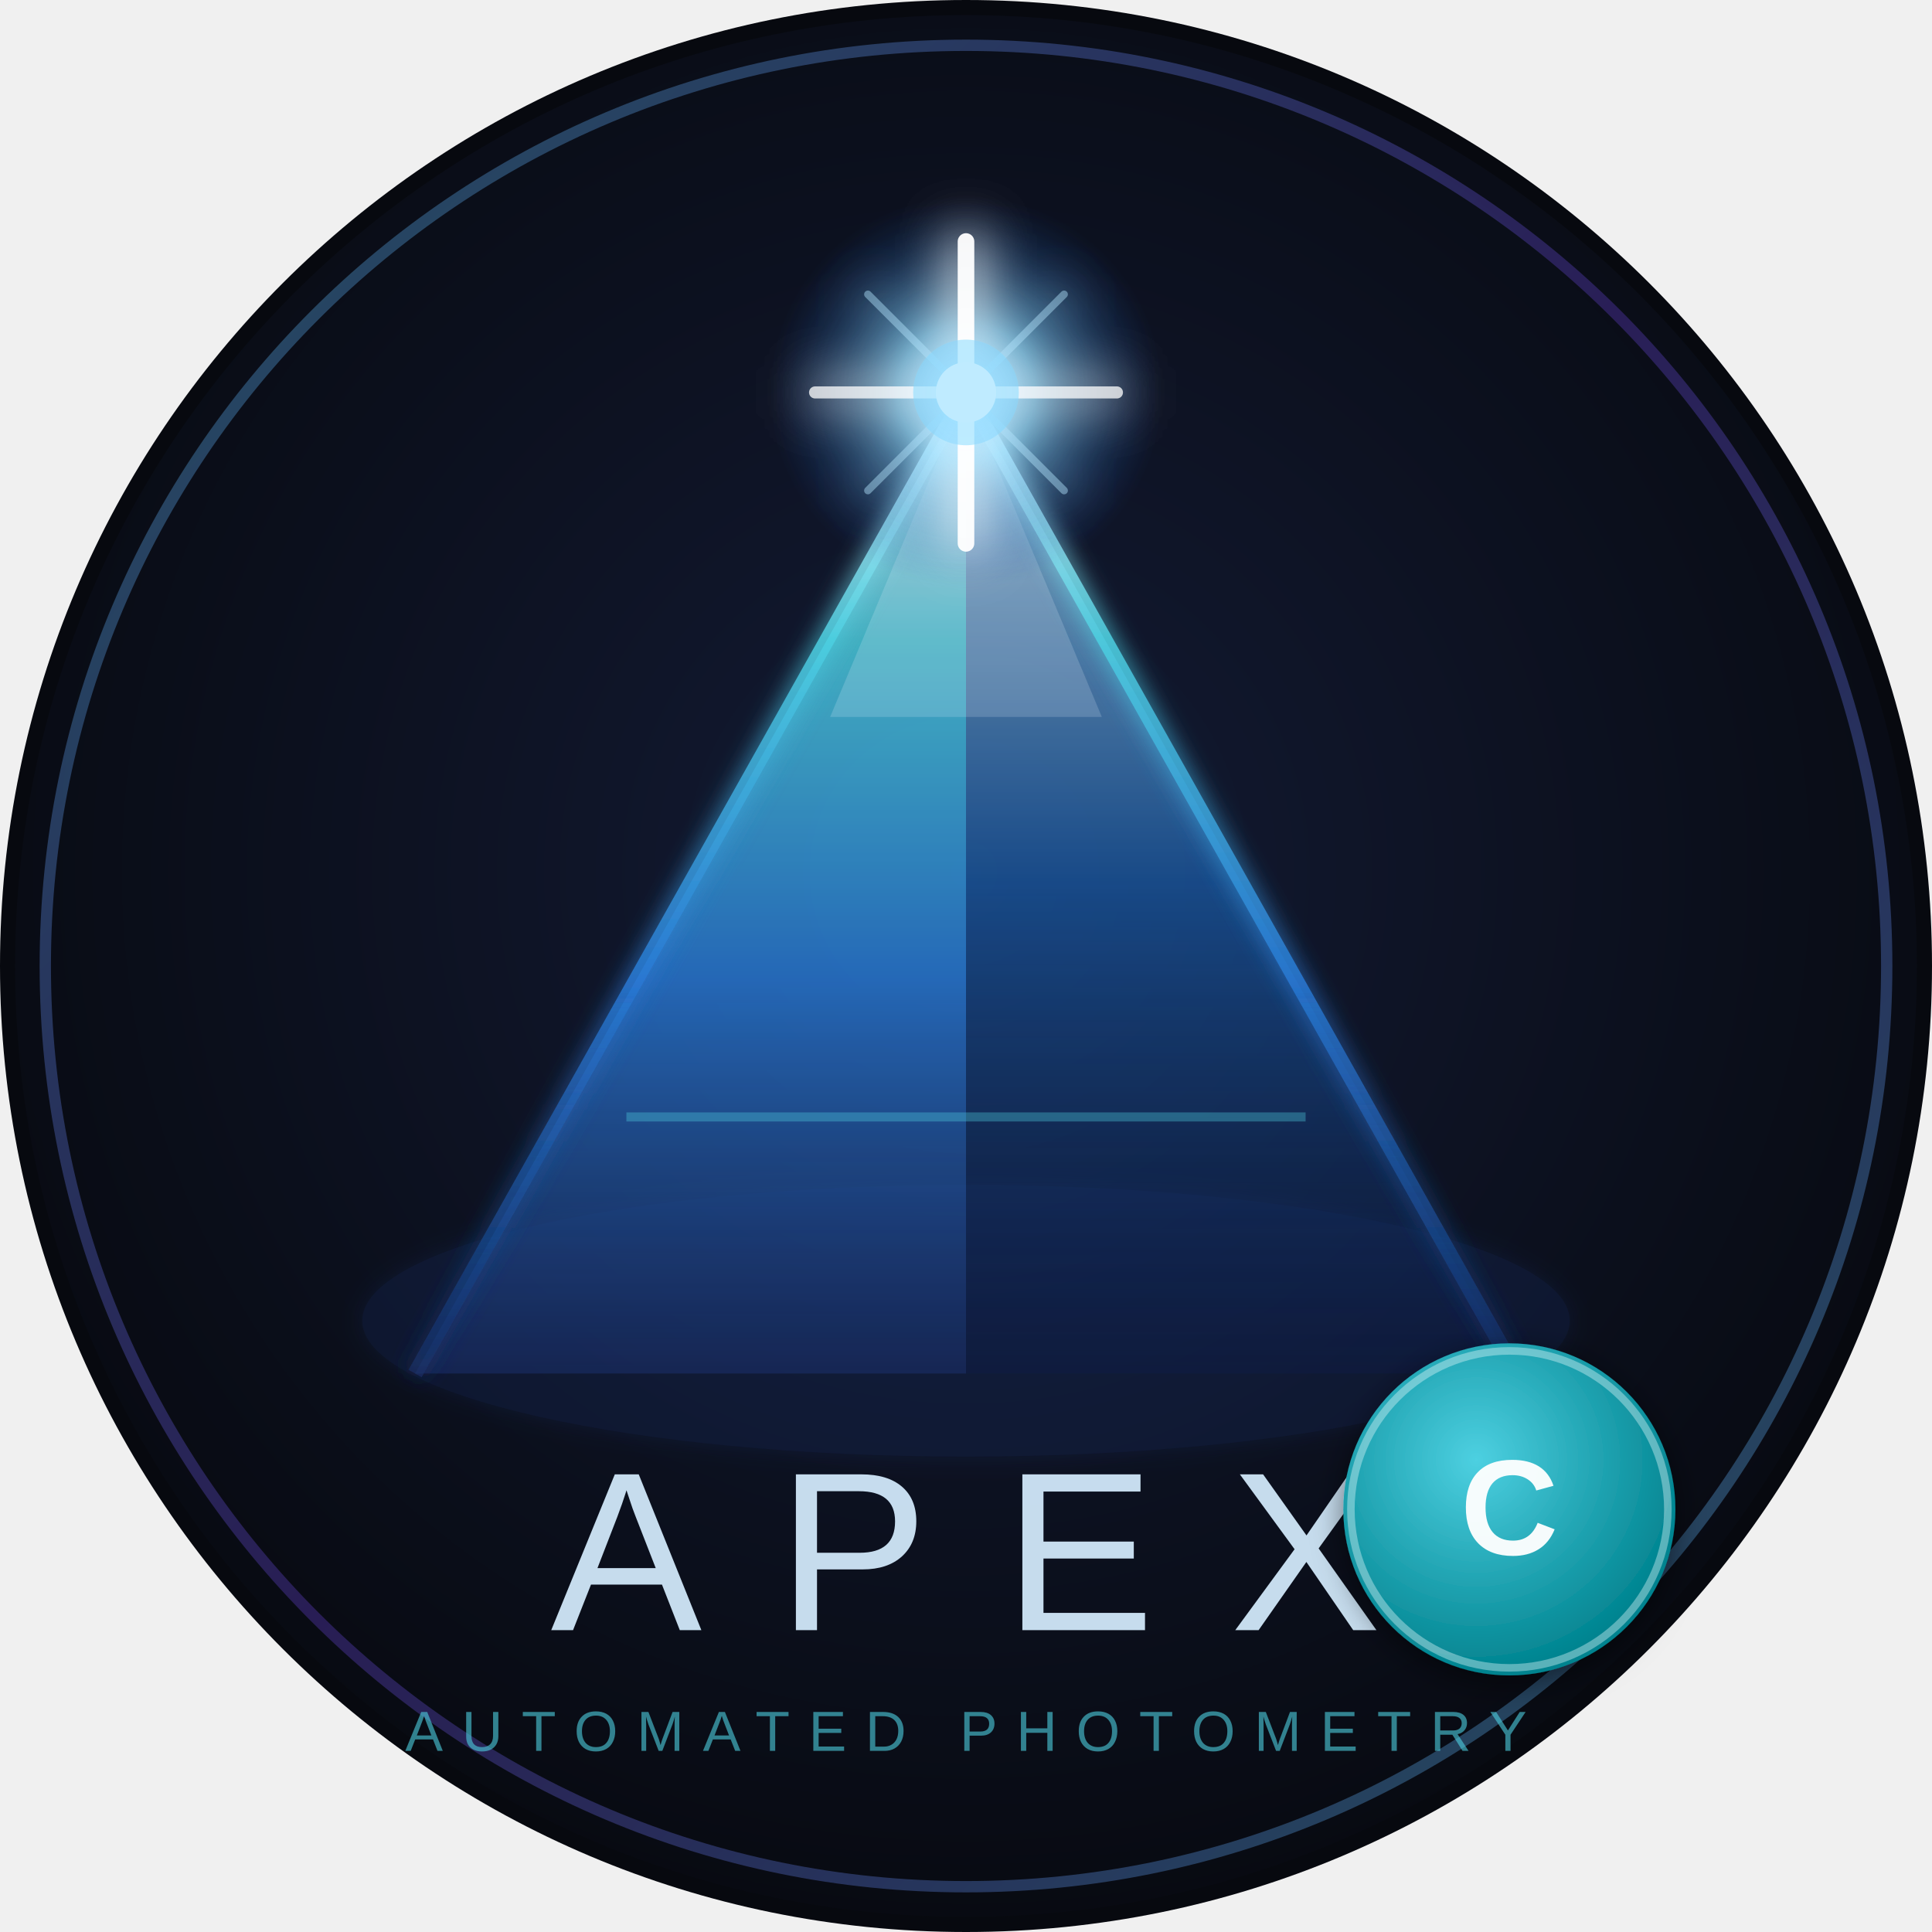
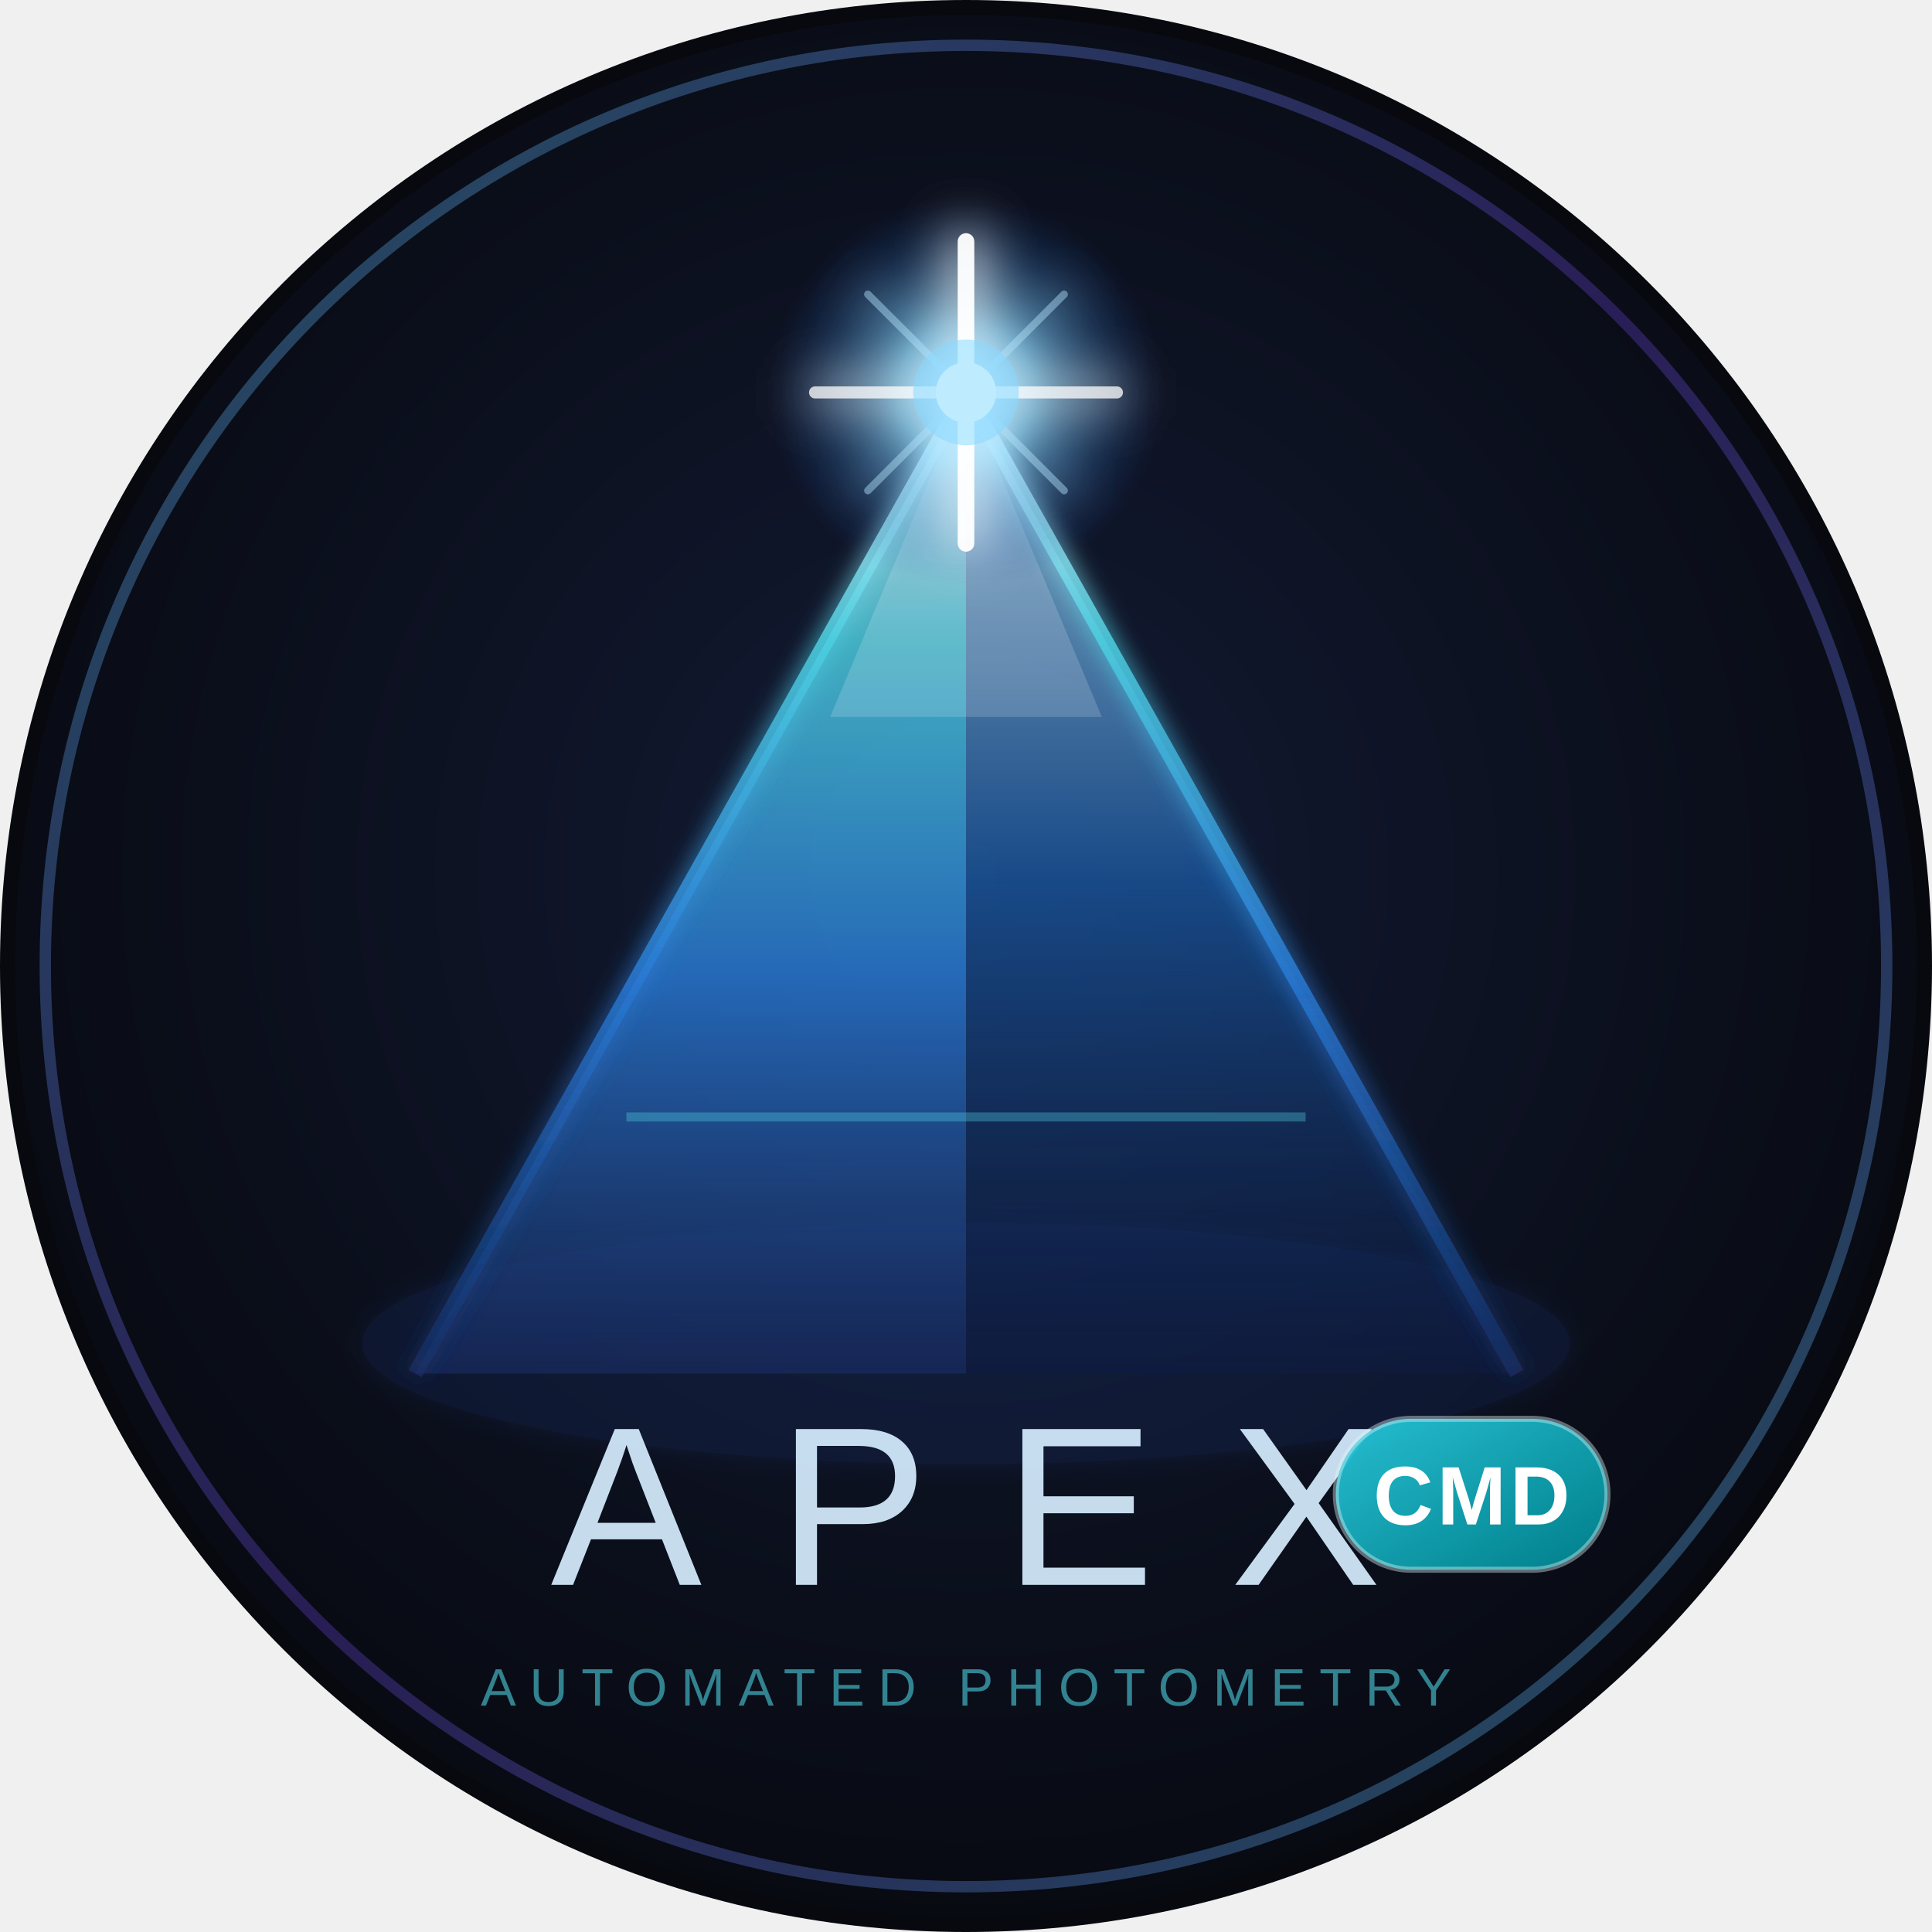
<svg xmlns="http://www.w3.org/2000/svg" viewBox="0 0 256 256" width="256" height="256">
  <defs>
    <radialGradient id="bg" cx="50%" cy="45%" r="60%">
      <stop offset="0%" stop-color="#131b35" />
      <stop offset="100%" stop-color="#07090f" />
    </radialGradient>
    <linearGradient id="mtnGrad" x1="50%" y1="100%" x2="50%" y2="0%">
      <stop offset="0%" stop-color="#1a2f6a" stop-opacity="0.7" />
      <stop offset="40%" stop-color="#2979d4" />
      <stop offset="75%" stop-color="#4dd0e1" />
      <stop offset="100%" stop-color="#e8f5ff" />
    </linearGradient>
    <linearGradient id="mtnRight" x1="50%" y1="100%" x2="50%" y2="0%">
      <stop offset="0%" stop-color="#0d1c4a" stop-opacity="0.5" />
      <stop offset="50%" stop-color="#1a5ca8" />
      <stop offset="100%" stop-color="#b3e5fc" />
    </linearGradient>
    <radialGradient id="starGlow" cx="50%" cy="50%" r="50%">
      <stop offset="0%" stop-color="#ffffff" />
      <stop offset="35%" stop-color="#80d8ff" stop-opacity="0.75" />
      <stop offset="100%" stop-color="#0d47a1" stop-opacity="0" />
    </radialGradient>
    <linearGradient id="ringGrad" x1="0%" y1="0%" x2="100%" y2="100%">
      <stop offset="0%" stop-color="#4dd0e1" stop-opacity="0.7" />
      <stop offset="50%" stop-color="#7c4dff" stop-opacity="0.5" />
      <stop offset="100%" stop-color="#4dd0e1" stop-opacity="0.7" />
    </linearGradient>
-     <radialGradient id="badgeGrad" cx="40%" cy="35%" r="65%">
-       <stop offset="0%" stop-color="#4dd0e1" />
+     <linearGradient id="badgeGrad" x1="0%" y1="0%" x2="100%" y2="100%">
+       <stop offset="0%" stop-color="#26c6da" />
      <stop offset="100%" stop-color="#00838f" />
-     </radialGradient>
+     </linearGradient>
    <filter id="starFilter" x="-80%" y="-80%" width="260%" height="260%">
      <feGaussianBlur in="SourceGraphic" stdDeviation="3.5" result="blur" />
      <feMerge>
        <feMergeNode in="blur" />
        <feMergeNode in="blur" />
        <feMergeNode in="SourceGraphic" />
      </feMerge>
    </filter>
    <filter id="edgeGlow" x="-10%" y="-10%" width="120%" height="120%">
      <feGaussianBlur in="SourceGraphic" stdDeviation="1.5" result="blur" />
      <feMerge>
        <feMergeNode in="blur" />
        <feMergeNode in="SourceGraphic" />
      </feMerge>
    </filter>
-     <filter id="badgeShadow" x="-20%" y="-20%" width="140%" height="140%">
-       <feDropShadow dx="0" dy="1" stdDeviation="2" flood-color="#000000" flood-opacity="0.5" />
-     </filter>
    <clipPath id="clip">
      <circle cx="128" cy="128" r="122" />
    </clipPath>
  </defs>
  <circle cx="128" cy="128" r="128" fill="#07090f" />
  <circle cx="128" cy="128" r="126" fill="url(#bg)" />
  <circle cx="128" cy="128" r="122" fill="none" stroke="url(#ringGrad)" stroke-width="1.5" opacity="0.55" />
  <g clip-path="url(#clip)">
-     <ellipse cx="128" cy="175" rx="80" ry="18" fill="#1a3a8a" opacity="0.18" filter="url(#edgeGlow)" />
+     <ellipse cx="128" cy="178" rx="80" ry="16" fill="#1a3a8a" opacity="0.18" filter="url(#edgeGlow)" />
    <polygon points="128,52  55,182  128,182" fill="url(#mtnGrad)" opacity="0.82" />
    <polygon points="128,52  128,182  201,182" fill="url(#mtnRight)" opacity="0.72" />
    <polyline points="55,182 128,52 201,182" fill="none" stroke="url(#mtnGrad)" stroke-width="2" filter="url(#edgeGlow)" opacity="0.9" />
    <line x1="83" y1="148" x2="173" y2="148" stroke="#4dd0e1" stroke-width="1.2" opacity="0.35" />
    <polygon points="128,52  110,95  146,95" fill="#e8f5ff" opacity="0.18" />
    <circle cx="128" cy="52" r="26" fill="url(#starGlow)" opacity="0.85" />
    <g filter="url(#starFilter)">
      <line x1="128" y1="32" x2="128" y2="72" stroke="#ffffff" stroke-width="2.2" stroke-linecap="round" opacity="0.95" />
      <line x1="108" y1="52" x2="148" y2="52" stroke="#ffffff" stroke-width="1.6" stroke-linecap="round" opacity="0.75" />
      <line x1="115" y1="39" x2="141" y2="65" stroke="#b3e5fc" stroke-width="1" stroke-linecap="round" opacity="0.45" />
      <line x1="141" y1="39" x2="115" y2="65" stroke="#b3e5fc" stroke-width="1" stroke-linecap="round" opacity="0.45" />
      <circle cx="128" cy="52" r="4" fill="#ffffff" />
      <circle cx="128" cy="52" r="7" fill="#80d8ff" opacity="0.5" />
    </g>
  </g>
-   <text x="128" y="216" font-family="'Segoe UI', 'Helvetica Neue', Arial, sans-serif" font-size="30" font-weight="200" letter-spacing="10" fill="#d6eeff" text-anchor="middle" opacity="0.92">APEX</text>
-   <text x="128" y="232" font-family="'Segoe UI', 'Helvetica Neue', Arial, sans-serif" font-size="7.5" font-weight="300" letter-spacing="2.5" fill="#4dd0e1" text-anchor="middle" opacity="0.6">AUTOMATED PHOTOMETRY</text>
-   <circle cx="200" cy="200" r="22" fill="url(#badgeGrad)" filter="url(#badgeShadow)" />
-   <circle cx="200" cy="200" r="21" fill="none" stroke="#e0f7fa" stroke-width="1" opacity="0.4" />
-   <text x="200" y="206" font-family="'Segoe UI', 'Helvetica Neue', Arial, sans-serif" font-size="18" font-weight="600" fill="#ffffff" text-anchor="middle" opacity="0.95">C</text>
+   <text x="128" y="210" font-family="'Segoe UI', 'Helvetica Neue', Arial, sans-serif" font-size="30" font-weight="200" letter-spacing="10" fill="#d6eeff" text-anchor="middle" opacity="0.92">APEX</text>
+   <text x="128" y="226" font-family="'Segoe UI', 'Helvetica Neue', Arial, sans-serif" font-size="7" font-weight="300" letter-spacing="1.8" fill="#4dd0e1" text-anchor="middle" opacity="0.6">AUTOMATED PHOTOMETRY</text>
+   <rect x="177" y="188" width="36" height="20" rx="10" ry="10" fill="url(#badgeGrad)" opacity="0.95" />
+   <rect x="177" y="188" width="36" height="20" rx="10" ry="10" fill="none" stroke="#e0f7fa" stroke-width="0.8" opacity="0.4" />
+   <text x="195" y="202" font-family="'Segoe UI', 'Helvetica Neue', Arial, sans-serif" font-size="11" font-weight="700" letter-spacing="0.5" fill="#ffffff" text-anchor="middle" opacity="1">CMD</text>
</svg>
